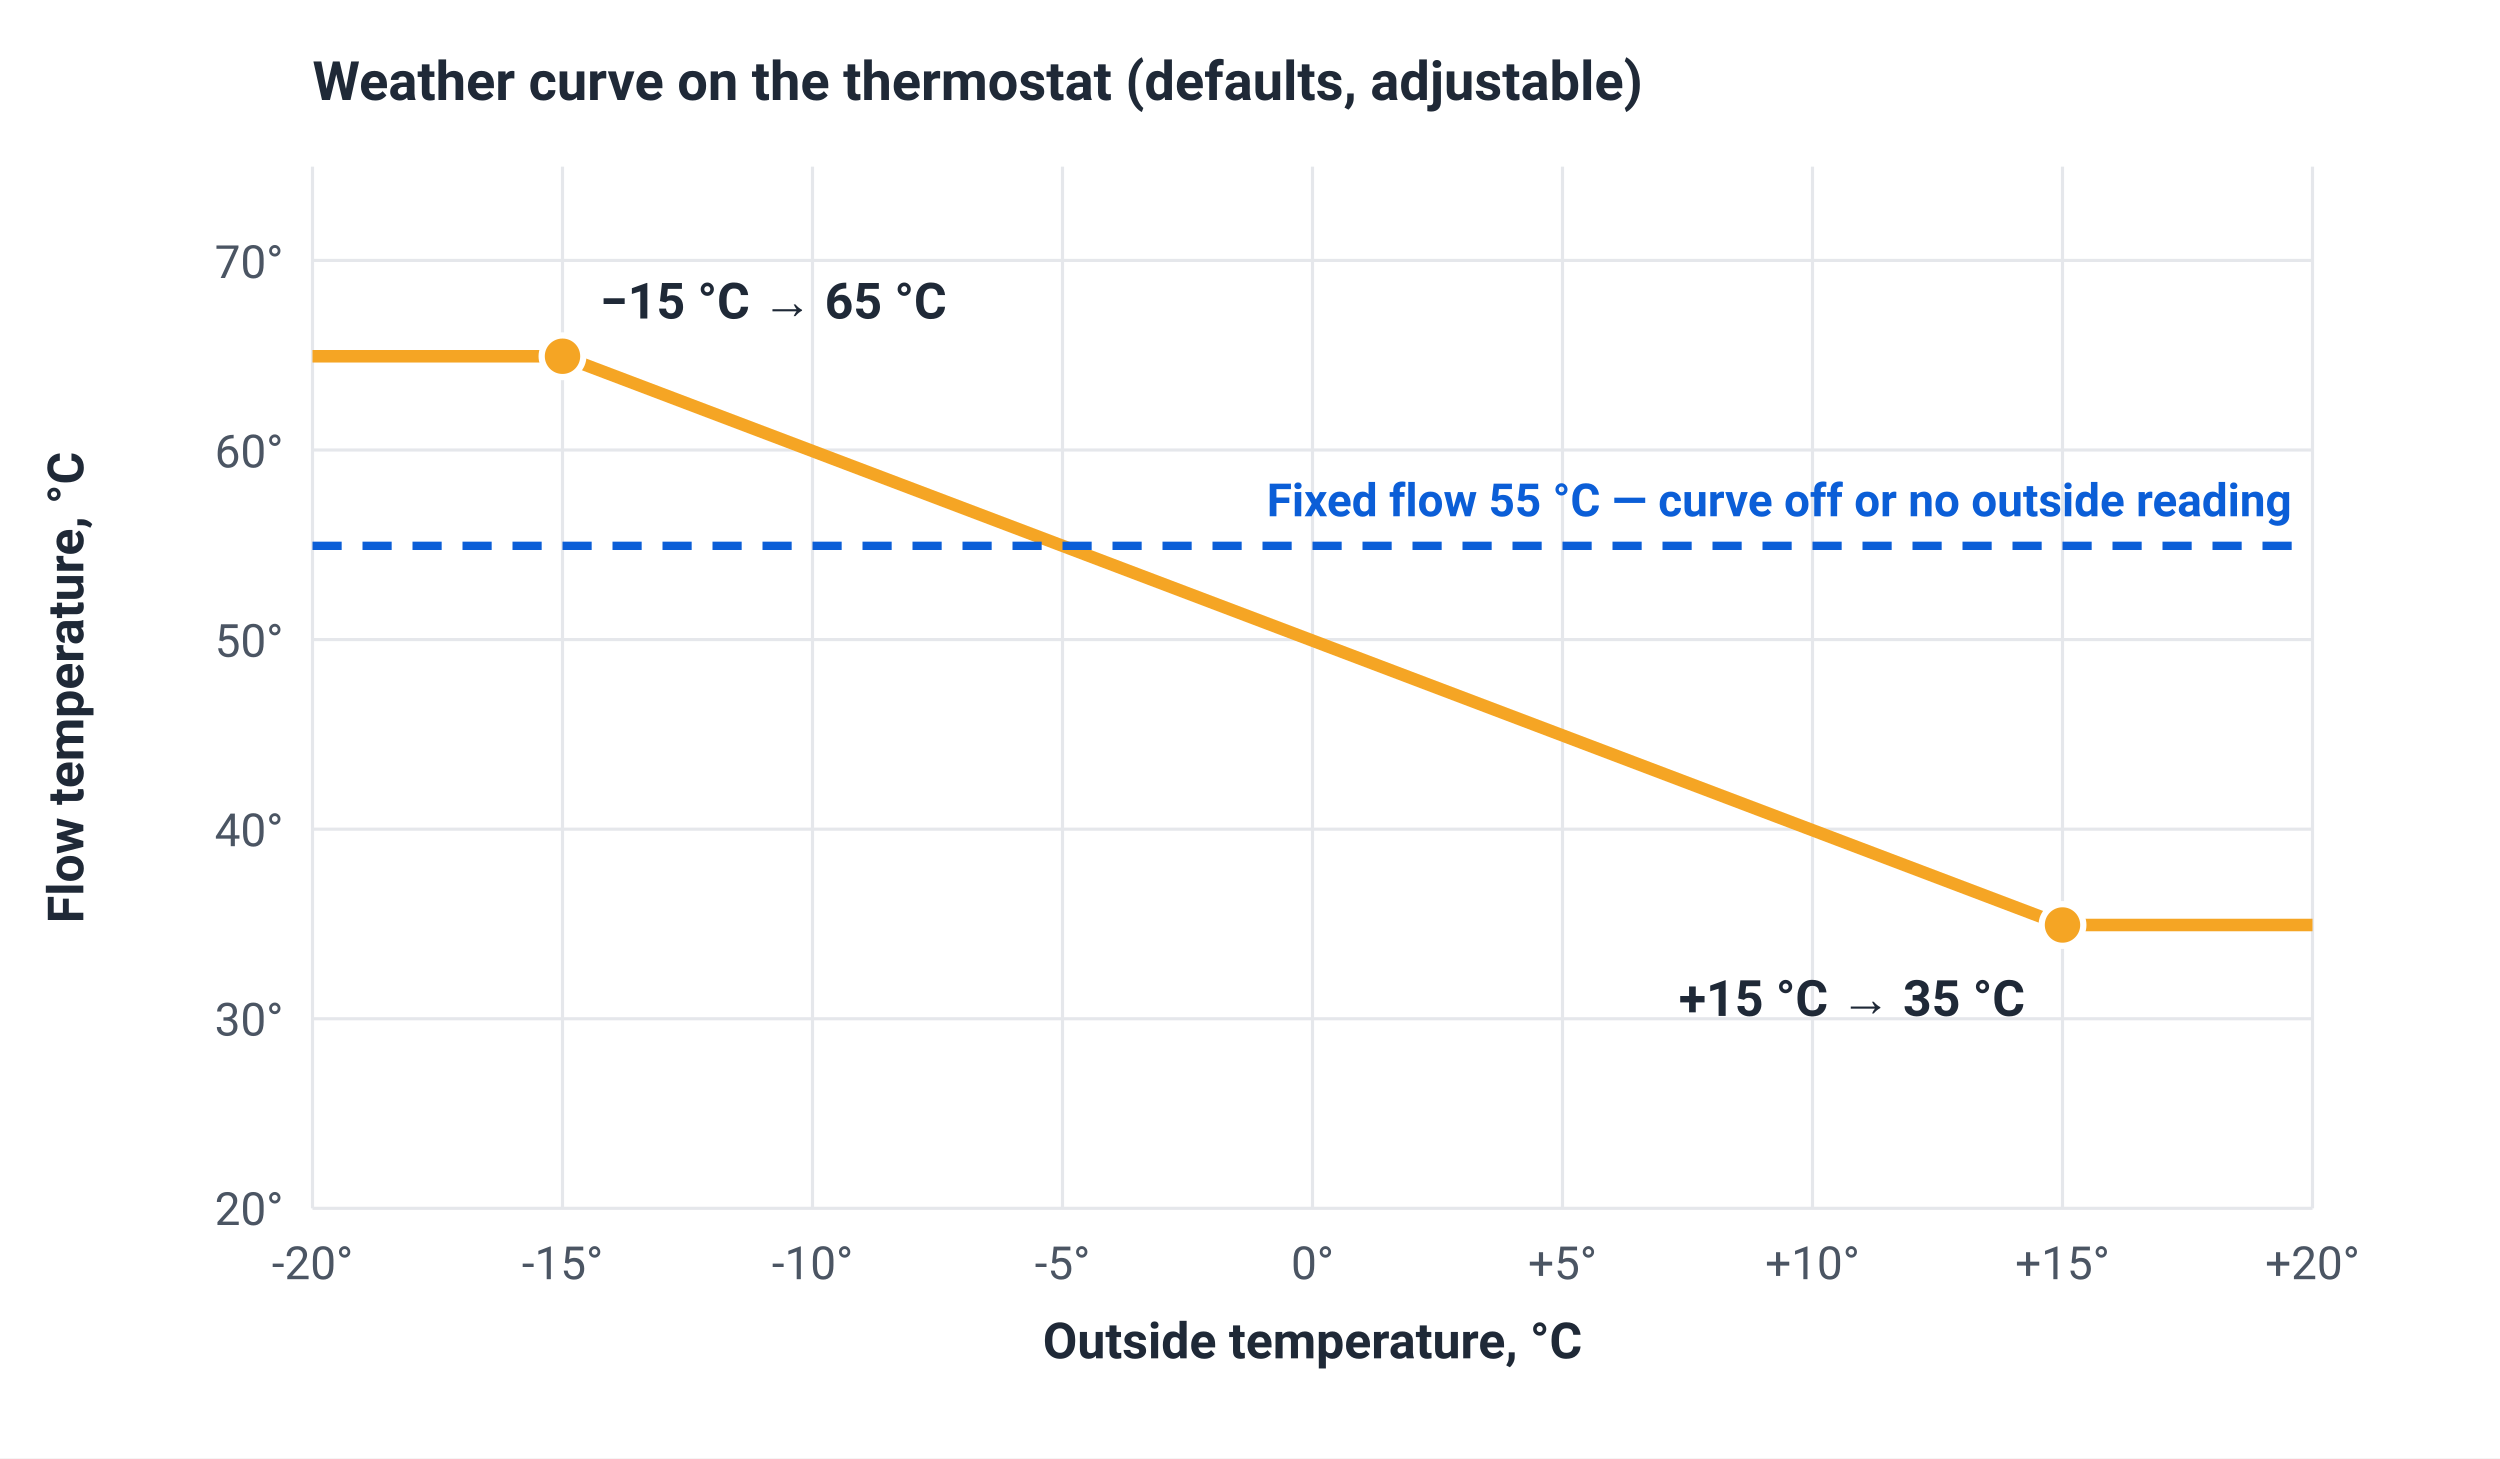
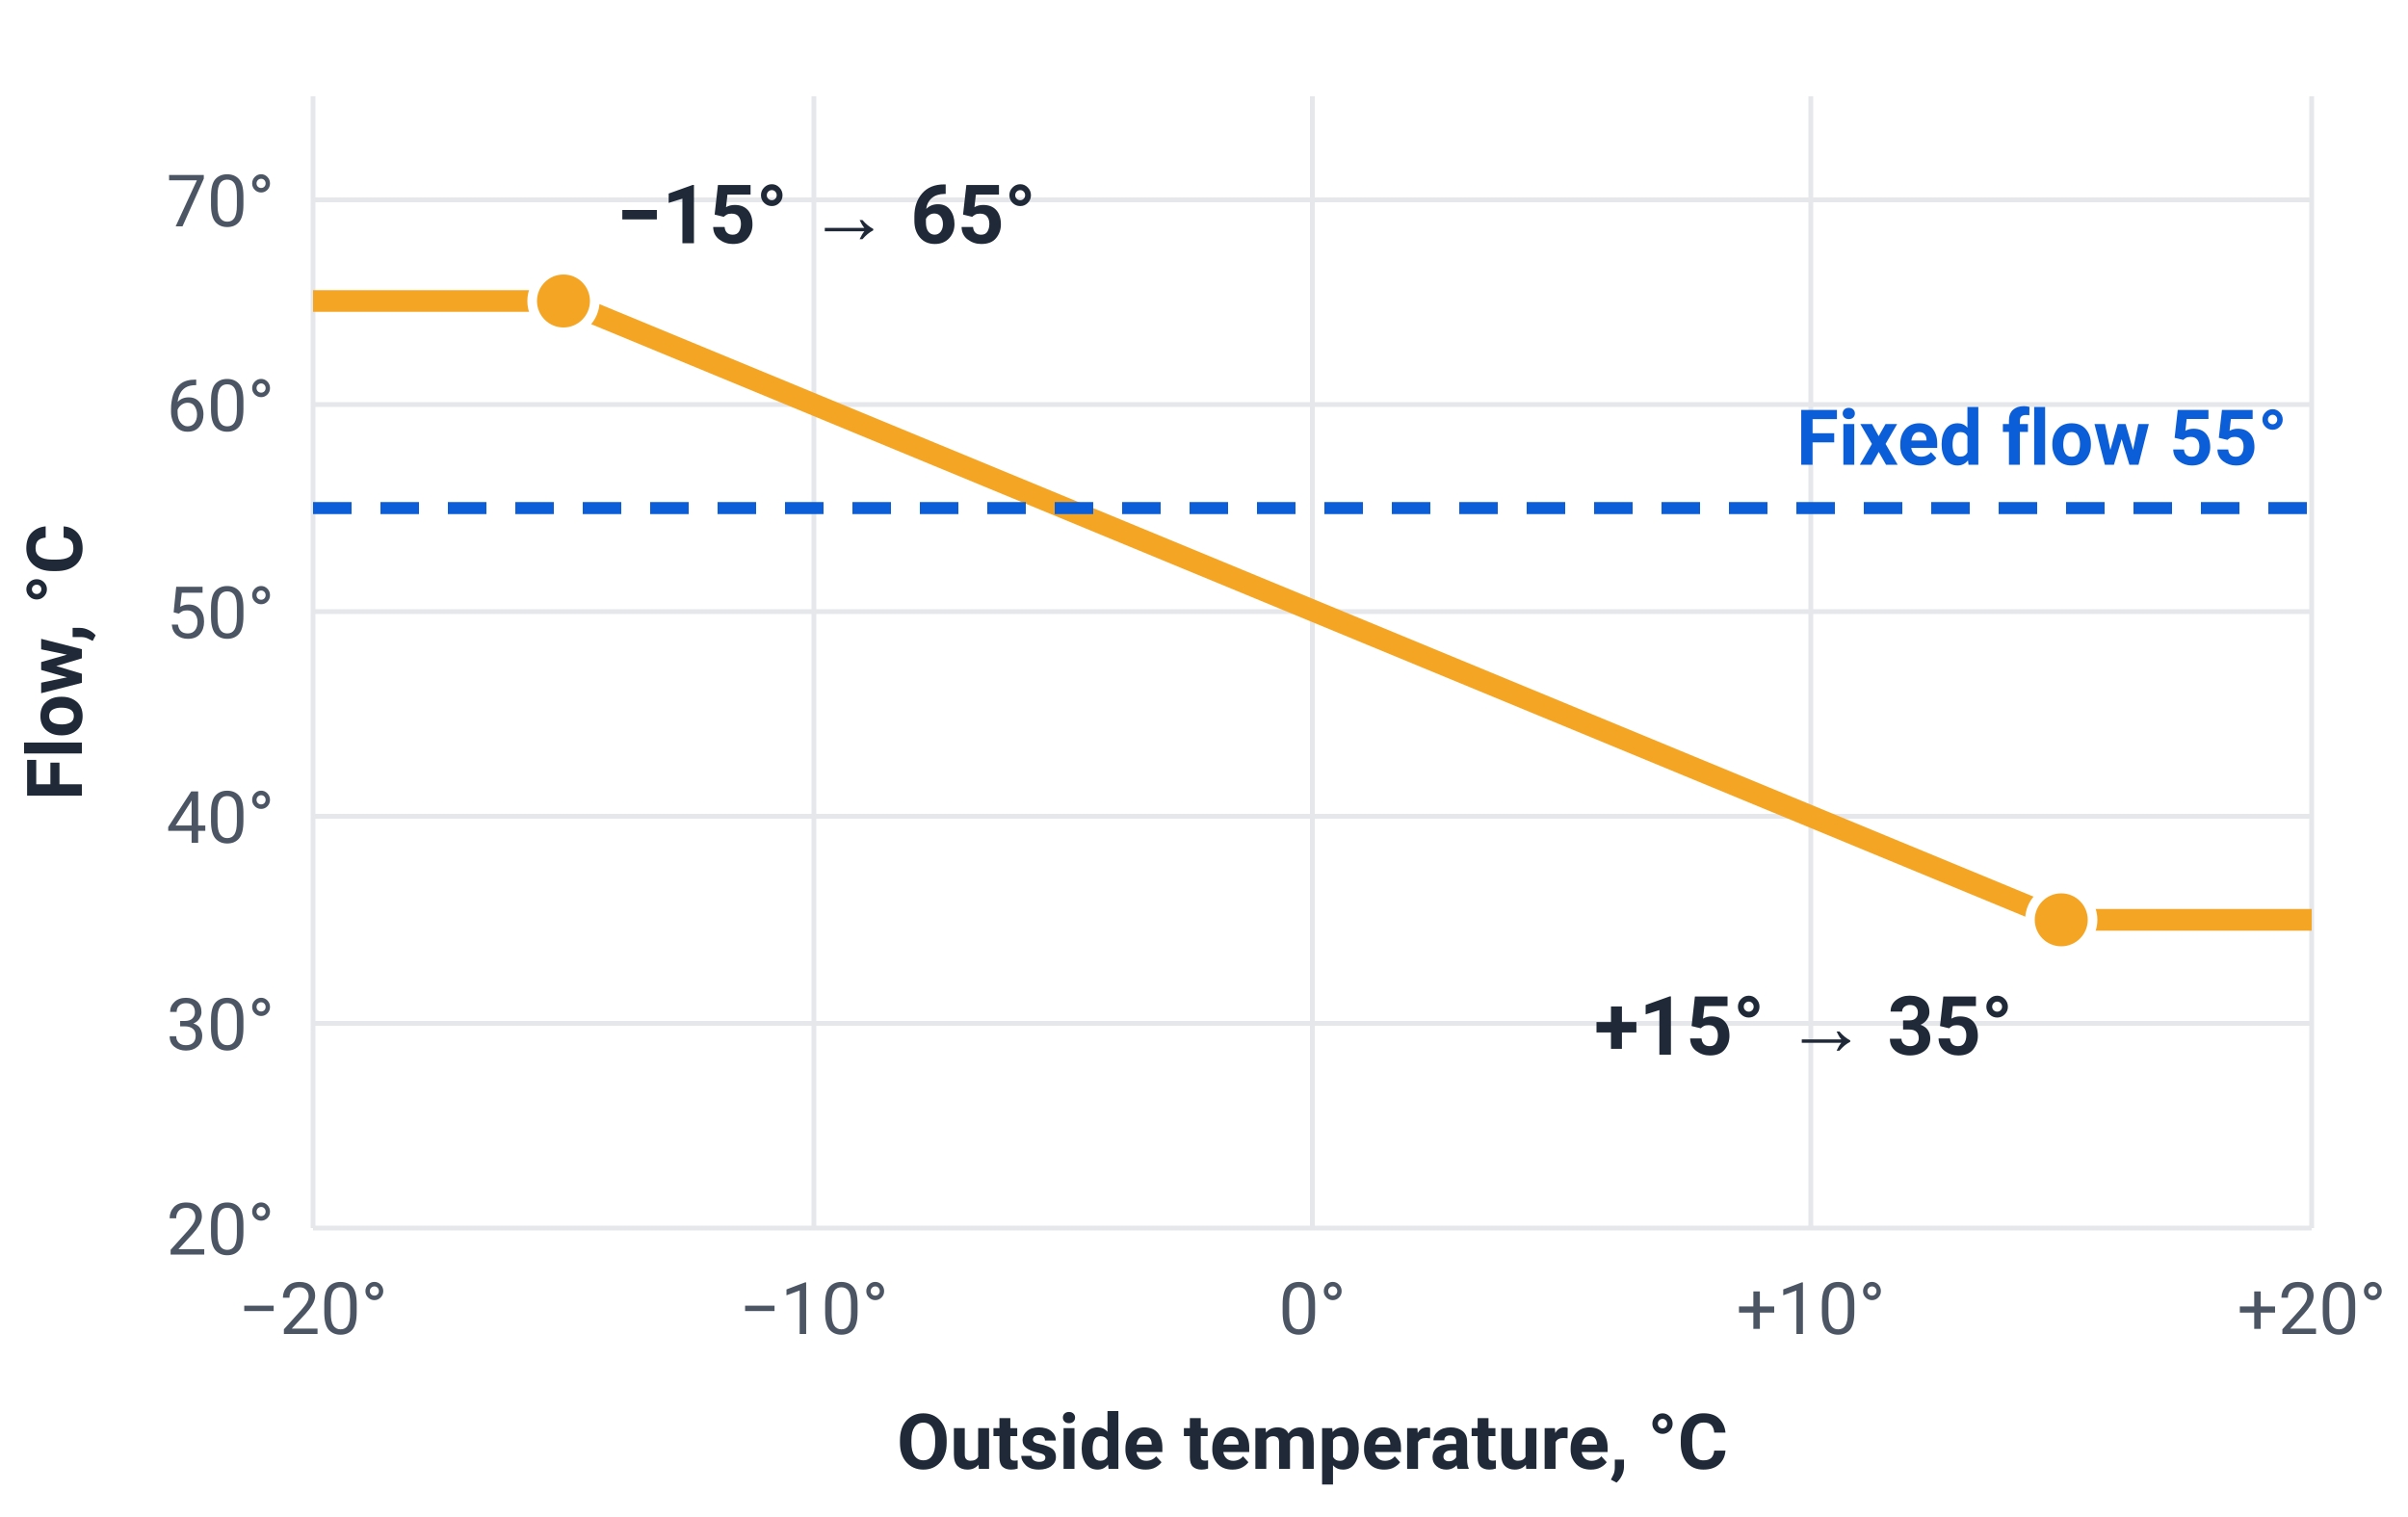
- <svg xmlns="http://www.w3.org/2000/svg" viewBox="0 0 1200 700" width="1200" height="700">
-   <rect width="1200" height="700" fill="#fff" />
-   <path d="M150 80 V580" stroke="#e5e7eb" stroke-width="1.5" />
-   <text x="150.0" y="614" font-size="22" font-weight="400" fill="#4b5563" text-anchor="middle" style="font-family:Roboto,Arial,sans-serif">-20°</text>
-   <path d="M270 80 V580" stroke="#e5e7eb" stroke-width="1.5" />
-   <text x="270.0" y="614" font-size="22" font-weight="400" fill="#4b5563" text-anchor="middle" style="font-family:Roboto,Arial,sans-serif">-15°</text>
-   <path d="M390 80 V580" stroke="#e5e7eb" stroke-width="1.5" />
-   <text x="390.0" y="614" font-size="22" font-weight="400" fill="#4b5563" text-anchor="middle" style="font-family:Roboto,Arial,sans-serif">-10°</text>
-   <path d="M510 80 V580" stroke="#e5e7eb" stroke-width="1.5" />
-   <text x="510.0" y="614" font-size="22" font-weight="400" fill="#4b5563" text-anchor="middle" style="font-family:Roboto,Arial,sans-serif">-5°</text>
-   <path d="M630 80 V580" stroke="#e5e7eb" stroke-width="1.5" />
-   <text x="630.0" y="614" font-size="22" font-weight="400" fill="#4b5563" text-anchor="middle" style="font-family:Roboto,Arial,sans-serif">0°</text>
-   <path d="M750 80 V580" stroke="#e5e7eb" stroke-width="1.5" />
-   <text x="750.0" y="614" font-size="22" font-weight="400" fill="#4b5563" text-anchor="middle" style="font-family:Roboto,Arial,sans-serif">+5°</text>
-   <path d="M870 80 V580" stroke="#e5e7eb" stroke-width="1.5" />
-   <text x="870.0" y="614" font-size="22" font-weight="400" fill="#4b5563" text-anchor="middle" style="font-family:Roboto,Arial,sans-serif">+10°</text>
-   <path d="M990 80 V580" stroke="#e5e7eb" stroke-width="1.5" />
-   <text x="990.0" y="614" font-size="22" font-weight="400" fill="#4b5563" text-anchor="middle" style="font-family:Roboto,Arial,sans-serif">+15°</text>
-   <path d="M1110 80 V580" stroke="#e5e7eb" stroke-width="1.5" />
-   <text x="1110.0" y="614" font-size="22" font-weight="400" fill="#4b5563" text-anchor="middle" style="font-family:Roboto,Arial,sans-serif">+20°</text>
-   <path d="M150 580 H1110" stroke="#e5e7eb" stroke-width="1.5" />
-   <text x="136" y="588.0" font-size="22" font-weight="400" fill="#4b5563" text-anchor="end" style="font-family:Roboto,Arial,sans-serif">20°</text>
-   <path d="M150 489 H1110" stroke="#e5e7eb" stroke-width="1.5" />
-   <text x="136" y="497.091" font-size="22" font-weight="400" fill="#4b5563" text-anchor="end" style="font-family:Roboto,Arial,sans-serif">30°</text>
-   <path d="M150 398 H1110" stroke="#e5e7eb" stroke-width="1.5" />
-   <text x="136" y="406.182" font-size="22" font-weight="400" fill="#4b5563" text-anchor="end" style="font-family:Roboto,Arial,sans-serif">40°</text>
-   <path d="M150 307 H1110" stroke="#e5e7eb" stroke-width="1.5" />
-   <text x="136" y="315.273" font-size="22" font-weight="400" fill="#4b5563" text-anchor="end" style="font-family:Roboto,Arial,sans-serif">50°</text>
-   <path d="M150 216 H1110" stroke="#e5e7eb" stroke-width="1.5" />
-   <text x="136" y="224.364" font-size="22" font-weight="400" fill="#4b5563" text-anchor="end" style="font-family:Roboto,Arial,sans-serif">60°</text>
-   <path d="M150 125 H1110" stroke="#e5e7eb" stroke-width="1.5" />
-   <text x="136" y="133.455" font-size="22" font-weight="400" fill="#4b5563" text-anchor="end" style="font-family:Roboto,Arial,sans-serif">70°</text>
-   <text x="630.0" y="652" font-size="24" font-weight="700" fill="#1f2937" text-anchor="middle" style="font-family:Roboto,Arial,sans-serif">Outside temperature, °C</text>
-   <text x="40" y="330.0" font-size="24" font-weight="700" fill="#1f2937" text-anchor="middle" transform="rotate(-90 40 330.0)" style="font-family:Roboto,Arial,sans-serif">Flow temperature, °C</text>
-   <path d="M150 171 H270 L990 444 H1110" stroke="#f5a524" stroke-width="6" fill="none" stroke-linejoin="round" />
-   <path d="M150 262 H1110" stroke="#0b5ed7" stroke-width="4" stroke-dasharray="14 10" />
-   <circle cx="270" cy="171" r="10" fill="#f5a524" stroke="#fff" stroke-width="3" />
-   <circle cx="990" cy="444" r="10" fill="#f5a524" stroke="#fff" stroke-width="3" />
-   <text x="288.0" y="152.909" font-size="24" font-weight="700" fill="#1f2937" text-anchor="start" style="font-family:Roboto,Arial,sans-serif">−15 °C → 65 °C</text>
-   <text x="972.0" y="487.636" font-size="24" font-weight="700" fill="#1f2937" text-anchor="end" style="font-family:Roboto,Arial,sans-serif">+15 °C → 35 °C</text>
-   <text x="1100.0" y="247.818" font-size="22" font-weight="700" fill="#0b5ed7" text-anchor="end" style="font-family:Roboto,Arial,sans-serif">Fixed flow 55 °C — curve off or no outside reading</text>
-   <text x="150" y="48" font-size="26" font-weight="700" fill="#1f2937" text-anchor="start" style="font-family:Roboto,Arial,sans-serif">Weather curve on the thermostat (defaults, adjustable)</text>
+ <svg xmlns="http://www.w3.org/2000/svg" viewBox="0 0 1000 630" width="1000" height="630">
+   <rect width="1000" height="630" fill="#fff" />
+   <path d="M130 40 V510" stroke="#e5e7eb" stroke-width="2" />
+   <text x="130" y="554" font-size="30" font-weight="400" fill="#4b5563" text-anchor="middle" style="font-family:Roboto,Arial,sans-serif">−20°</text>
+   <path d="M338 40 V510" stroke="#e5e7eb" stroke-width="2" />
+   <text x="338" y="554" font-size="30" font-weight="400" fill="#4b5563" text-anchor="middle" style="font-family:Roboto,Arial,sans-serif">−10°</text>
+   <path d="M545 40 V510" stroke="#e5e7eb" stroke-width="2" />
+   <text x="545" y="554" font-size="30" font-weight="400" fill="#4b5563" text-anchor="middle" style="font-family:Roboto,Arial,sans-serif">0°</text>
+   <path d="M752 40 V510" stroke="#e5e7eb" stroke-width="2" />
+   <text x="752" y="554" font-size="30" font-weight="400" fill="#4b5563" text-anchor="middle" style="font-family:Roboto,Arial,sans-serif">+10°</text>
+   <path d="M960 40 V510" stroke="#e5e7eb" stroke-width="2" />
+   <text x="960" y="554" font-size="30" font-weight="400" fill="#4b5563" text-anchor="middle" style="font-family:Roboto,Arial,sans-serif">+20°</text>
+   <path d="M130 510 H960" stroke="#e5e7eb" stroke-width="2" />
+   <text x="114" y="521" font-size="30" font-weight="400" fill="#4b5563" text-anchor="end" style="font-family:Roboto,Arial,sans-serif">20°</text>
+   <path d="M130 425 H960" stroke="#e5e7eb" stroke-width="2" />
+   <text x="114" y="436" font-size="30" font-weight="400" fill="#4b5563" text-anchor="end" style="font-family:Roboto,Arial,sans-serif">30°</text>
+   <path d="M130 339 H960" stroke="#e5e7eb" stroke-width="2" />
+   <text x="114" y="350" font-size="30" font-weight="400" fill="#4b5563" text-anchor="end" style="font-family:Roboto,Arial,sans-serif">40°</text>
+   <path d="M130 254 H960" stroke="#e5e7eb" stroke-width="2" />
+   <text x="114" y="265" font-size="30" font-weight="400" fill="#4b5563" text-anchor="end" style="font-family:Roboto,Arial,sans-serif">50°</text>
+   <path d="M130 168 H960" stroke="#e5e7eb" stroke-width="2" />
+   <text x="114" y="179" font-size="30" font-weight="400" fill="#4b5563" text-anchor="end" style="font-family:Roboto,Arial,sans-serif">60°</text>
+   <path d="M130 83 H960" stroke="#e5e7eb" stroke-width="2" />
+   <text x="114" y="94" font-size="30" font-weight="400" fill="#4b5563" text-anchor="end" style="font-family:Roboto,Arial,sans-serif">70°</text>
+   <text x="545" y="610" font-size="32" font-weight="700" fill="#1f2937" text-anchor="middle" style="font-family:Roboto,Arial,sans-serif">Outside temperature, °C</text>
+   <path d="M130 125 H234 L856 382 H960" stroke="#f5a524" stroke-width="9" fill="none" stroke-linejoin="round" />
+   <path d="M130 211 H960" stroke="#0b5ed7" stroke-width="5" stroke-dasharray="16 12" />
+   <circle cx="234" cy="125" r="13" fill="#f5a524" stroke="#fff" stroke-width="4" />
+   <circle cx="856" cy="382" r="13" fill="#f5a524" stroke="#fff" stroke-width="4" />
+   <text x="256" y="101" font-size="34" font-weight="700" fill="#1f2937" text-anchor="start" style="font-family:Roboto,Arial,sans-serif">−15° → 65°</text>
+   <text x="836" y="438" font-size="34" font-weight="700" fill="#1f2937" text-anchor="end" style="font-family:Roboto,Arial,sans-serif">+15° → 35°</text>
+   <text x="950" y="193" font-size="32" font-weight="700" fill="#0b5ed7" text-anchor="end" style="font-family:Roboto,Arial,sans-serif">Fixed flow 55°</text>
+   <text x="34" y="275.0" font-size="32" font-weight="700" fill="#1f2937" text-anchor="middle" transform="rotate(-90 34 275.0)" style="font-family:Roboto,Arial,sans-serif">Flow, °C</text>
</svg>
